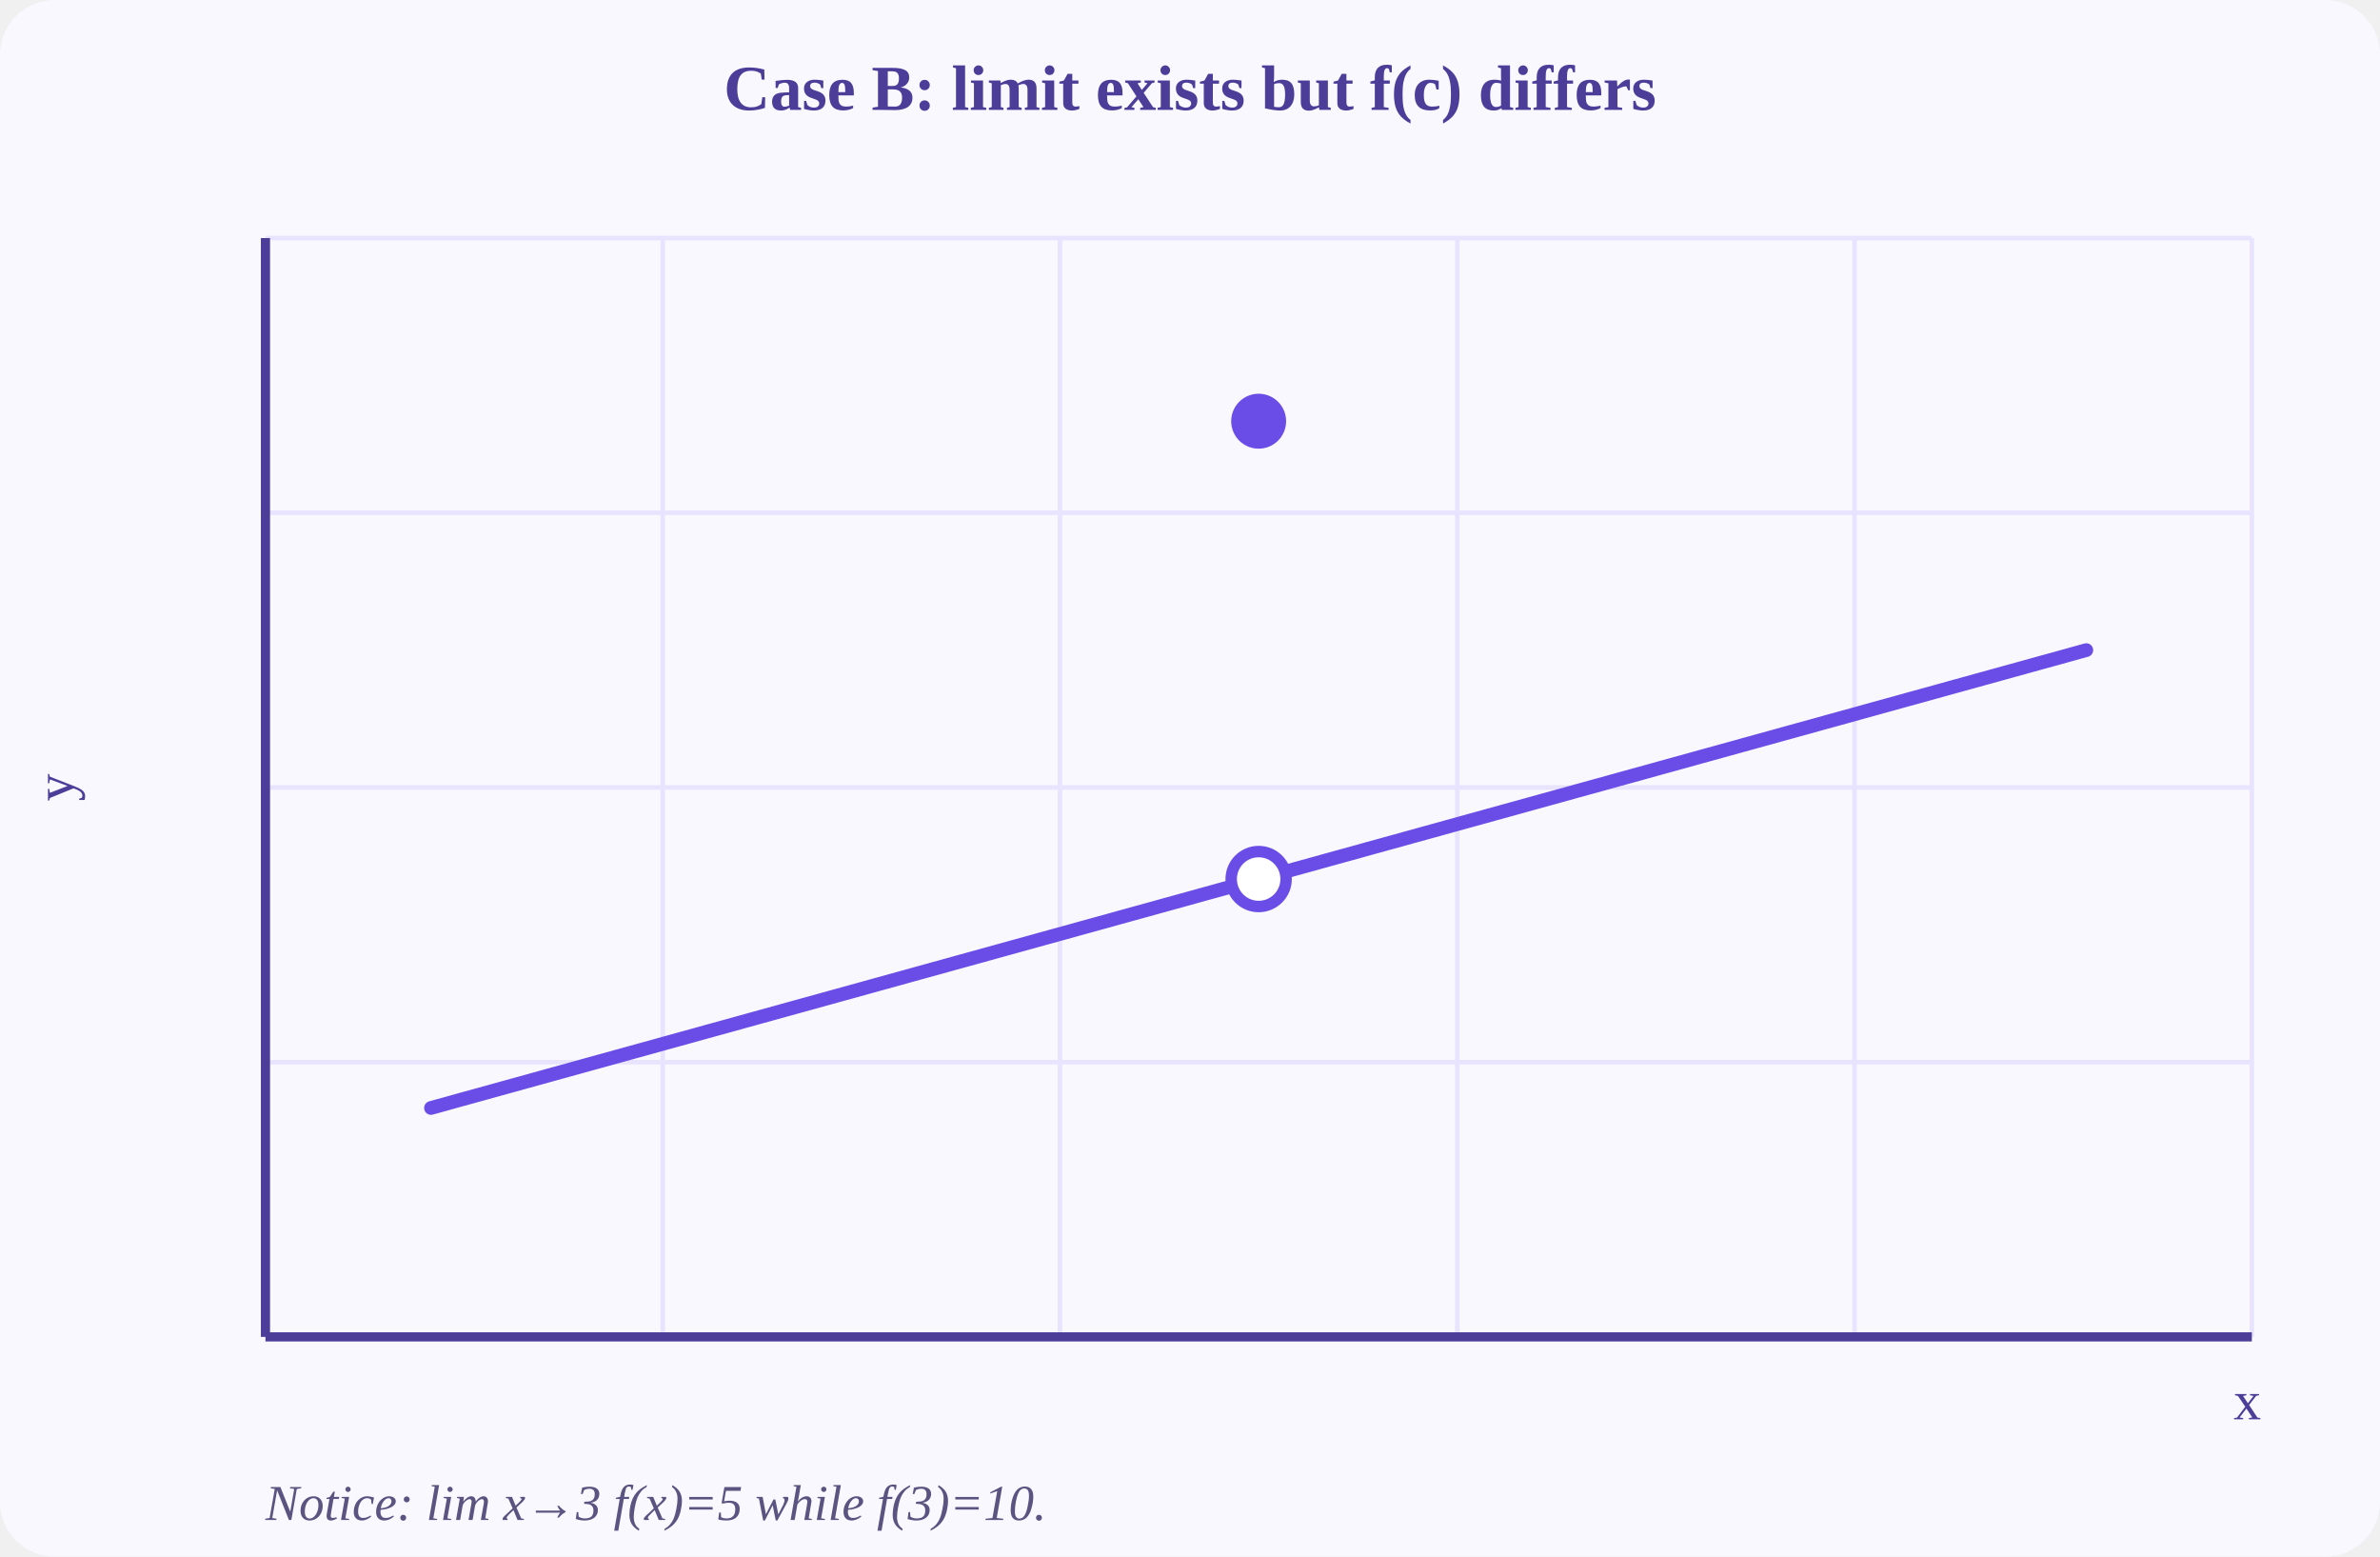
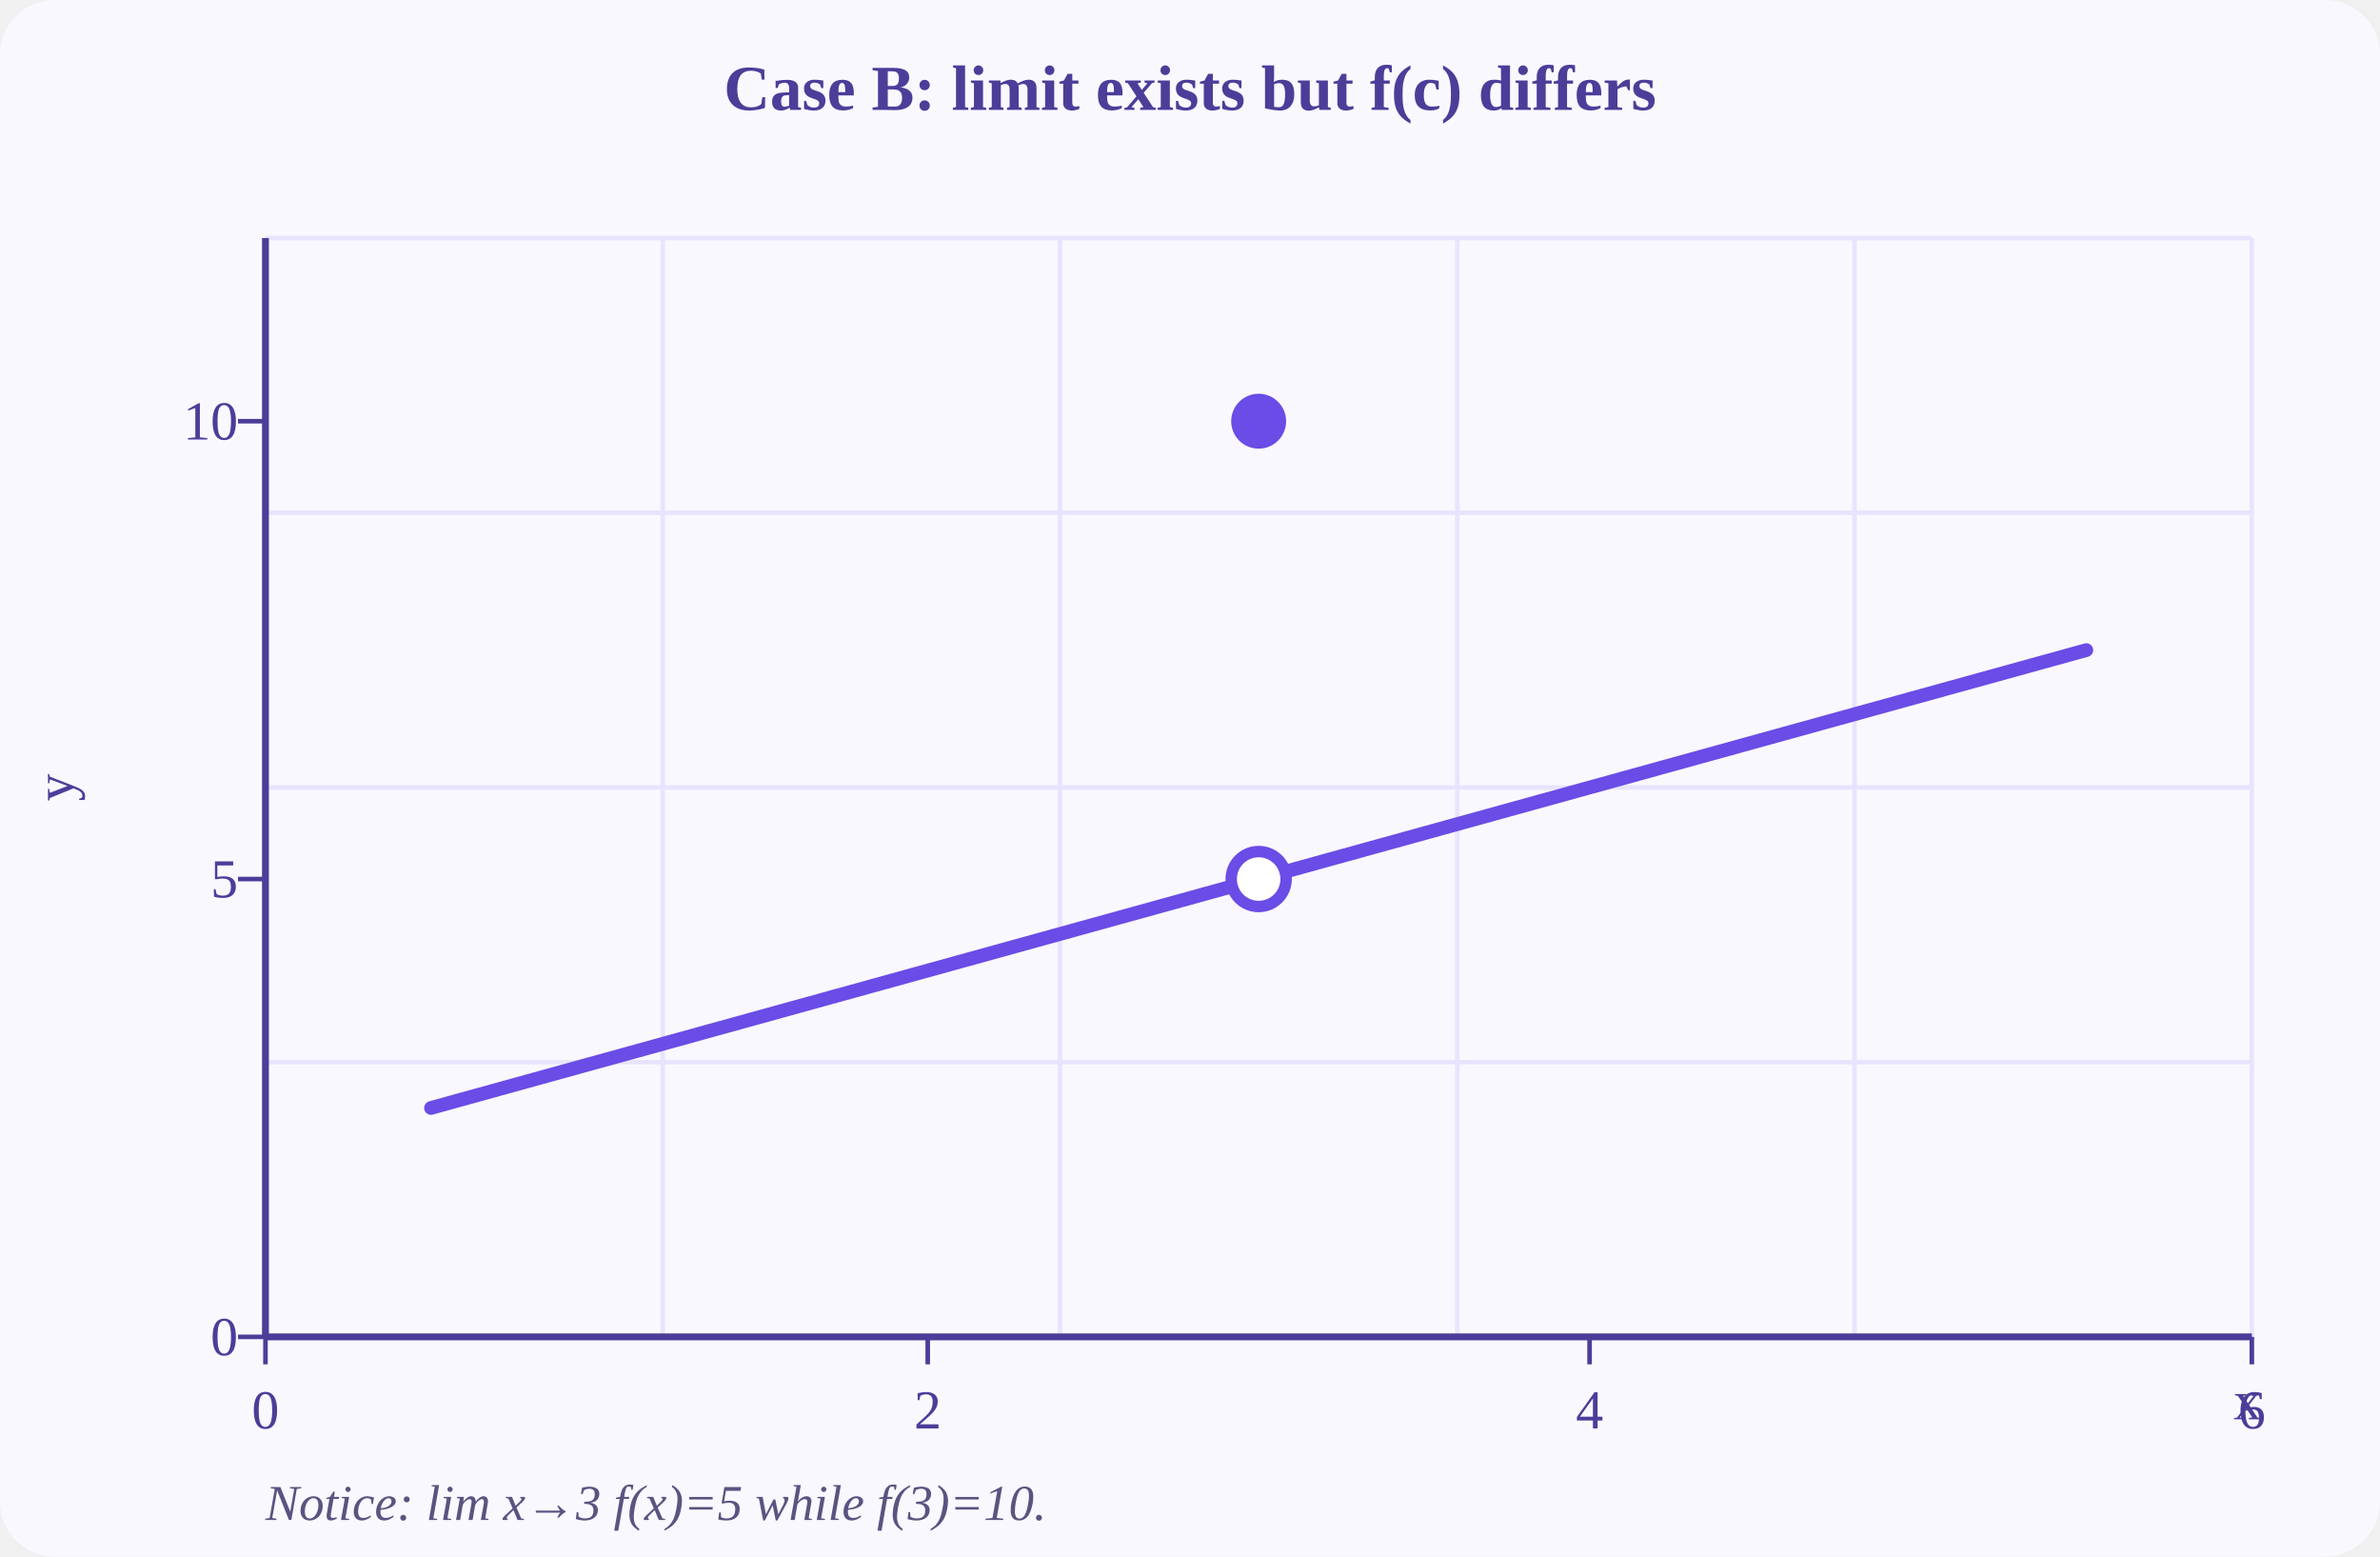
<svg xmlns="http://www.w3.org/2000/svg" viewBox="0 0 520 340" role="img" aria-label="Case B: limit exists but f(c) differs" class="ap-graph-svg">
  <rect width="520" height="340" fill="#faf8ff" rx="12" />
  <text x="260.0" y="24" text-anchor="middle" font-size="14" font-weight="700" fill="#4c3d99">Case B: limit exists but f(c) differs</text>
  <line x1="58.0" y1="52" x2="58.0" y2="292" stroke="#e8e4ff" stroke-width="1" />
  <line x1="144.8" y1="52" x2="144.8" y2="292" stroke="#e8e4ff" stroke-width="1" />
  <line x1="231.6" y1="52" x2="231.6" y2="292" stroke="#e8e4ff" stroke-width="1" />
  <line x1="318.4" y1="52" x2="318.4" y2="292" stroke="#e8e4ff" stroke-width="1" />
  <line x1="405.2" y1="52" x2="405.2" y2="292" stroke="#e8e4ff" stroke-width="1" />
  <line x1="492.0" y1="52" x2="492.0" y2="292" stroke="#e8e4ff" stroke-width="1" />
  <line x1="58" y1="52.0" x2="492" y2="52.0" stroke="#e8e4ff" stroke-width="1" />
  <line x1="58" y1="112.0" x2="492" y2="112.0" stroke="#e8e4ff" stroke-width="1" />
  <line x1="58" y1="172.0" x2="492" y2="172.0" stroke="#e8e4ff" stroke-width="1" />
  <line x1="58" y1="232.0" x2="492" y2="232.0" stroke="#e8e4ff" stroke-width="1" />
  <line x1="58" y1="292.0" x2="492" y2="292.0" stroke="#e8e4ff" stroke-width="1" />
-   <line x1="58" y1="292" x2="492" y2="292" stroke="#4c3d99" stroke-width="2" />
-   <line x1="58" y1="52" x2="58" y2="292" stroke="#4c3d99" stroke-width="2" />
+   <line x1="58" y1="292" x2="492" y2="292" stroke="#4c3d99" stroke-width="1.5" />
+   <line x1="58" y1="52" x2="58" y2="292" stroke="#4c3d99" stroke-width="1.5" />
+   <line x1="58.0" y1="292.0" x2="58.0" y2="298.0" stroke="#4c3d99" stroke-width="1" />
+   <text x="58.0" y="312.0" text-anchor="middle" font-size="12" fill="#4c3d99">0</text>
+   <line x1="202.7" y1="292.0" x2="202.7" y2="298.0" stroke="#4c3d99" stroke-width="1" />
+   <text x="202.7" y="312.0" text-anchor="middle" font-size="12" fill="#4c3d99">2</text>
+   <line x1="347.3" y1="292.0" x2="347.3" y2="298.0" stroke="#4c3d99" stroke-width="1" />
+   <text x="347.3" y="312.0" text-anchor="middle" font-size="12" fill="#4c3d99">4</text>
+   <line x1="492.0" y1="292.0" x2="492.0" y2="298.0" stroke="#4c3d99" stroke-width="1" />
+   <text x="492.0" y="312.0" text-anchor="middle" font-size="12" fill="#4c3d99">6</text>
+   <line x1="52.0" y1="292.0" x2="58.0" y2="292.0" stroke="#4c3d99" stroke-width="1" />
+   <text x="52.0" y="296.0" text-anchor="end" font-size="12" fill="#4c3d99">0</text>
+   <line x1="52.0" y1="192.0" x2="58.0" y2="192.0" stroke="#4c3d99" stroke-width="1" />
+   <text x="52.0" y="196.0" text-anchor="end" font-size="12" fill="#4c3d99">5</text>
+   <line x1="52.0" y1="92.0" x2="58.0" y2="92.0" stroke="#4c3d99" stroke-width="1" />
+   <text x="52.0" y="96.0" text-anchor="end" font-size="12" fill="#4c3d99">10</text>
  <text x="494.0" y="310.0" text-anchor="end" font-size="12" fill="#4c3d99">x</text>
  <text x="16" y="172.0" text-anchor="middle" font-size="12" fill="#4c3d99" transform="rotate(-90 16 172.0)">y</text>
  <polyline points="94.17,242.00 97.18,241.17 100.19,240.33 103.21,239.50 106.22,238.67 109.24,237.83 112.25,237.00 115.26,236.17 118.28,235.33 121.29,234.50 124.31,233.67 127.32,232.83 130.33,232.00 133.35,231.17 136.36,230.33 139.38,229.50 142.39,228.67 145.40,227.83 148.42,227.00 151.43,226.17 154.44,225.33 157.46,224.50 160.47,223.67 163.49,222.83 166.50,222.00 169.51,221.17 172.53,220.33 175.54,219.50 178.56,218.67 181.57,217.83 184.58,217.00 187.60,216.17 190.61,215.33 193.63,214.50 196.64,213.67 199.65,212.83 202.67,212.00 205.68,211.17 208.69,210.33 211.71,209.50 214.72,208.67 217.74,207.83 220.75,207.00 223.76,206.17 226.78,205.33 229.79,204.50 232.81,203.67 235.82,202.83 238.83,202.00 241.85,201.17 244.86,200.33 247.87,199.50 250.89,198.67 253.90,197.83 256.92,197.00 259.93,196.17 262.94,195.33 265.96,194.50 268.97,193.67 271.99,192.83 275.00,192.00 278.01,191.17 281.03,190.33 284.04,189.50 287.06,188.67 290.07,187.83 293.08,187.00 296.10,186.17 299.11,185.33 302.12,184.50 305.14,183.67 308.15,182.83 311.17,182.00 314.18,181.17 317.19,180.33 320.21,179.50 323.22,178.67 326.24,177.83 329.25,177.00 332.26,176.17 335.28,175.33 338.29,174.50 341.31,173.67 344.32,172.83 347.33,172.00 350.35,171.17 353.36,170.33 356.37,169.50 359.39,168.67 362.40,167.83 365.42,167.00 368.43,166.17 371.44,165.33 374.46,164.50 377.47,163.67 380.49,162.83 383.50,162.00 386.51,161.17 389.53,160.33 392.54,159.50 395.56,158.67 398.57,157.83 401.58,157.00 404.60,156.17 407.61,155.33 410.62,154.50 413.64,153.67 416.65,152.83 419.67,152.00 422.68,151.17 425.69,150.33 428.71,149.50 431.72,148.67 434.74,147.83 437.75,147.00 440.76,146.17 443.78,145.33 446.79,144.50 449.81,143.67 452.82,142.83 455.83,142.00" fill="none" stroke="#6a4ce6" stroke-width="3" stroke-linecap="round" />
  <circle cx="275.0" cy="192.0" r="6" fill="#fff" stroke="#6a4ce6" stroke-width="2.5" />
  <circle cx="275.0" cy="92.0" r="6" fill="#6a4ce6" />
  <text x="58" y="332" font-size="11" fill="#5b5380" font-style="italic">Notice: lim x→3 f(x)=5 while f(3)=10.</text>
</svg>
